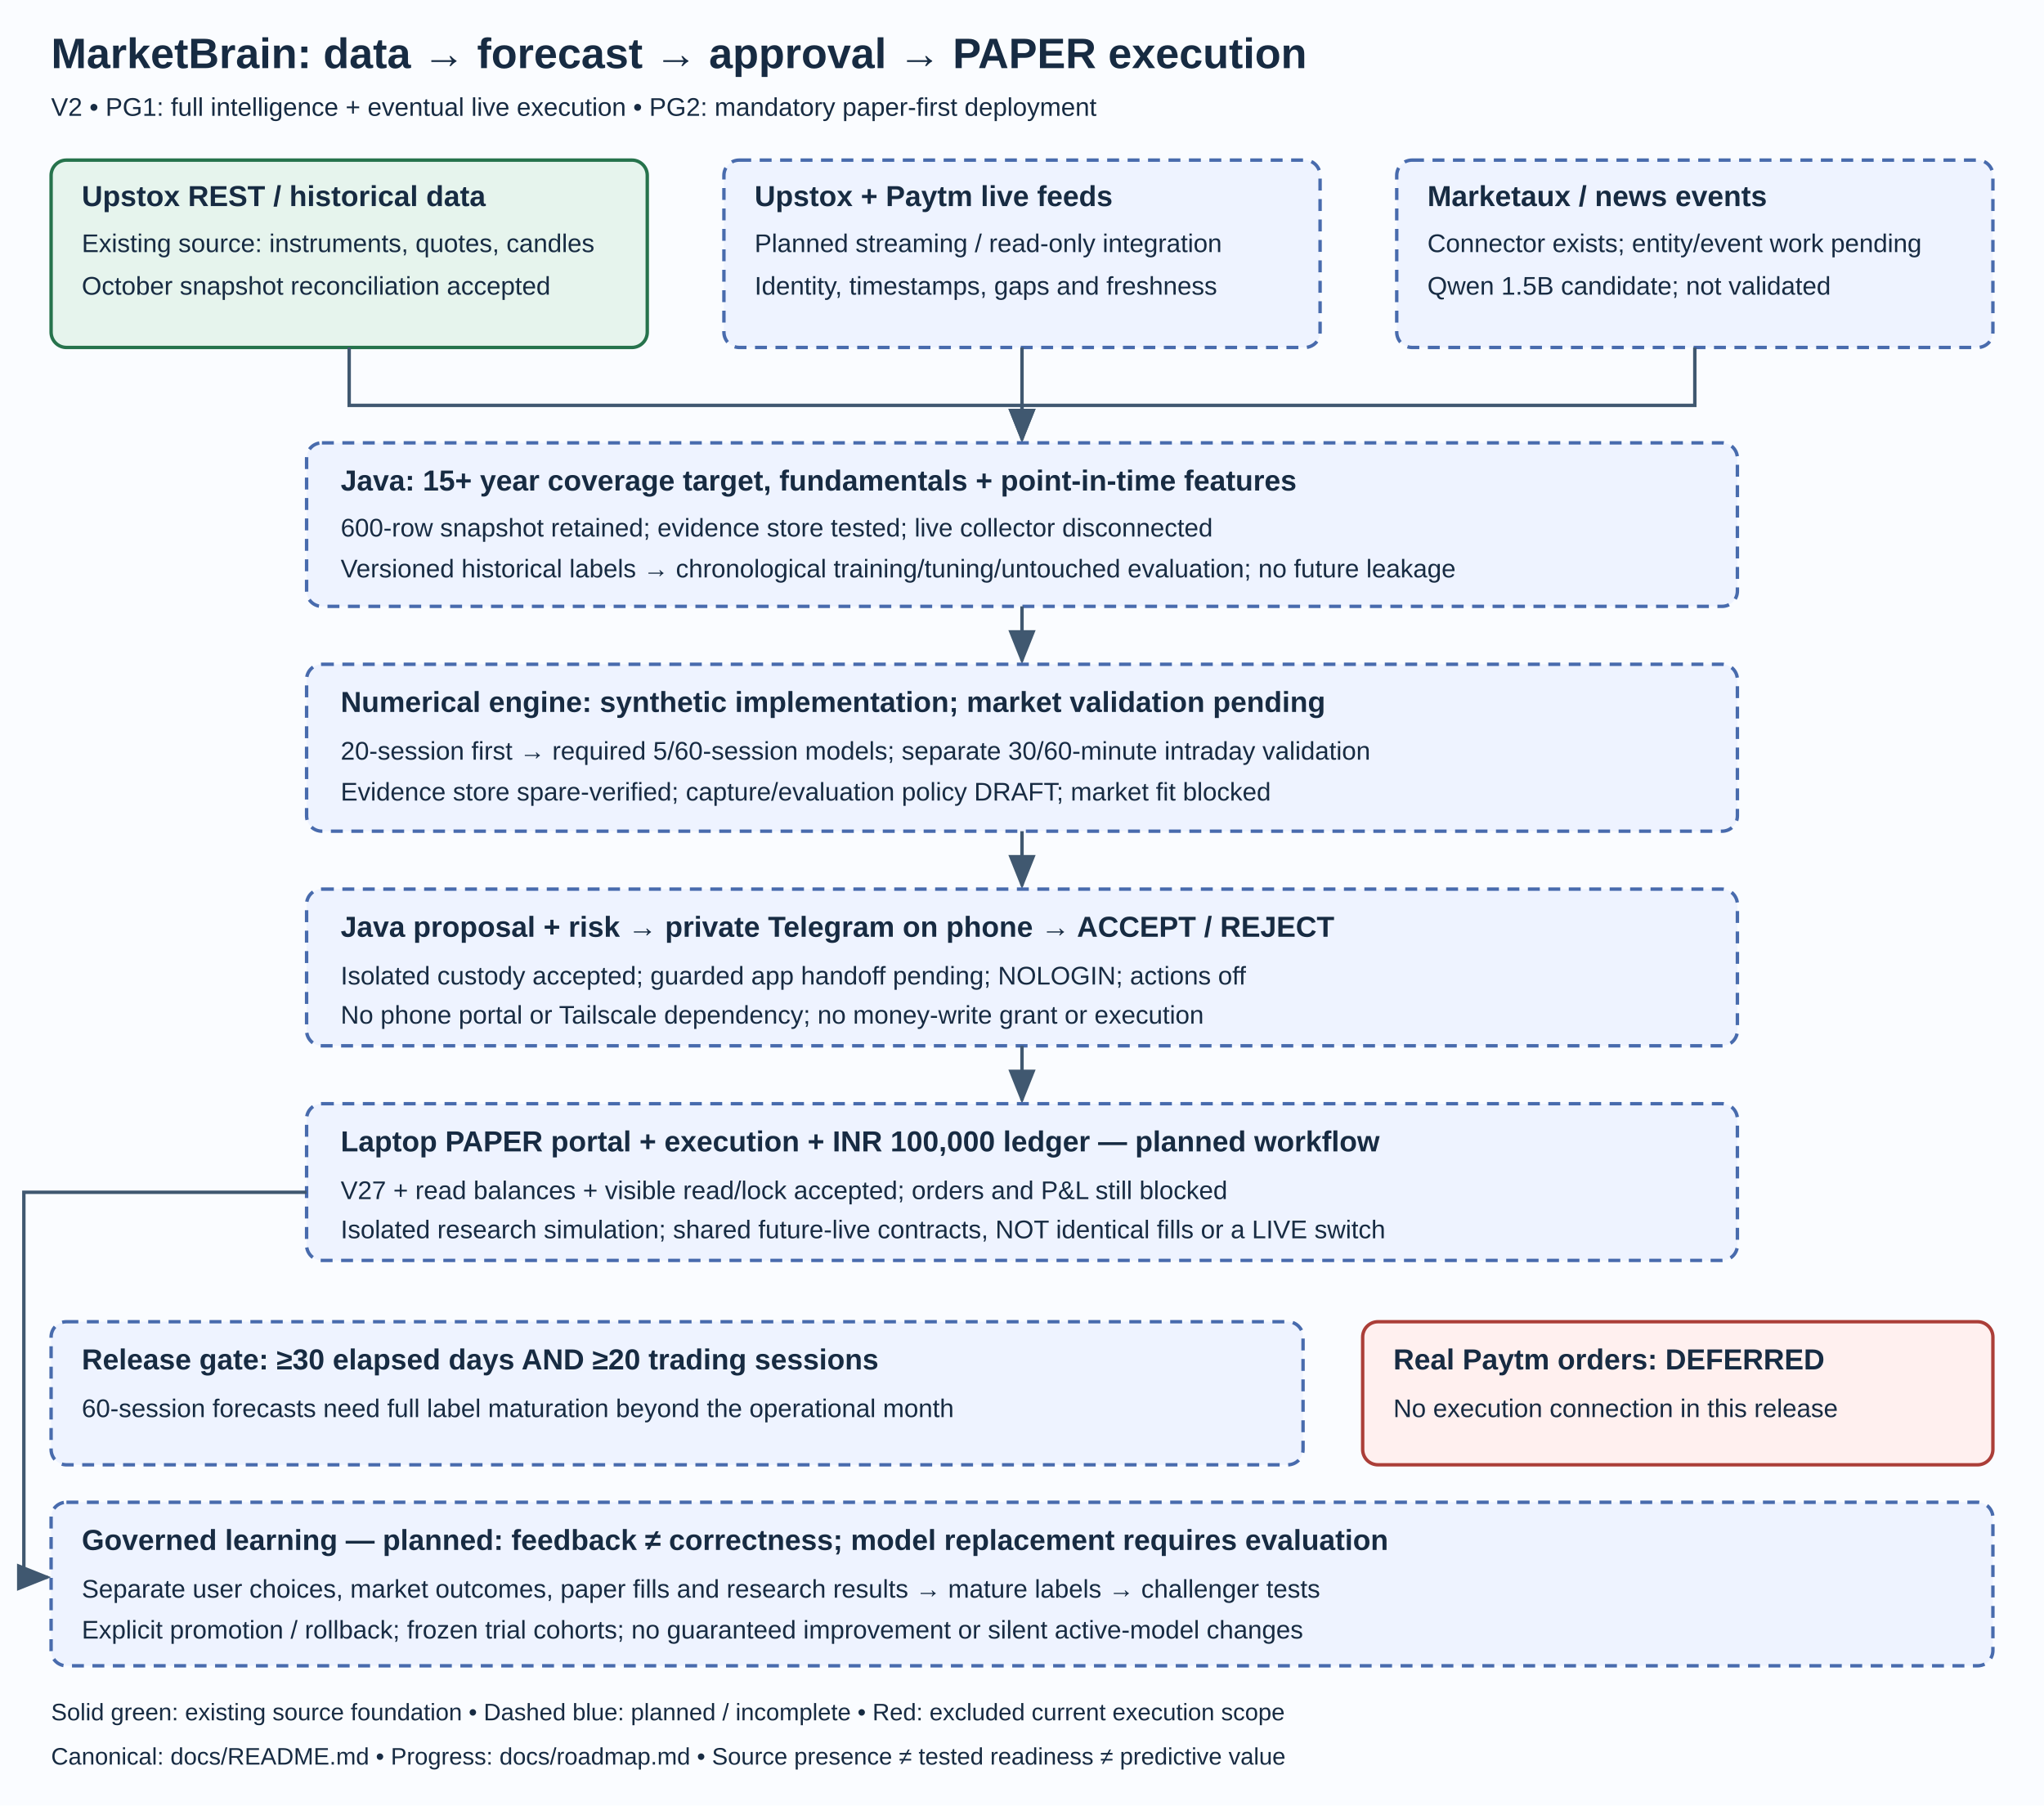
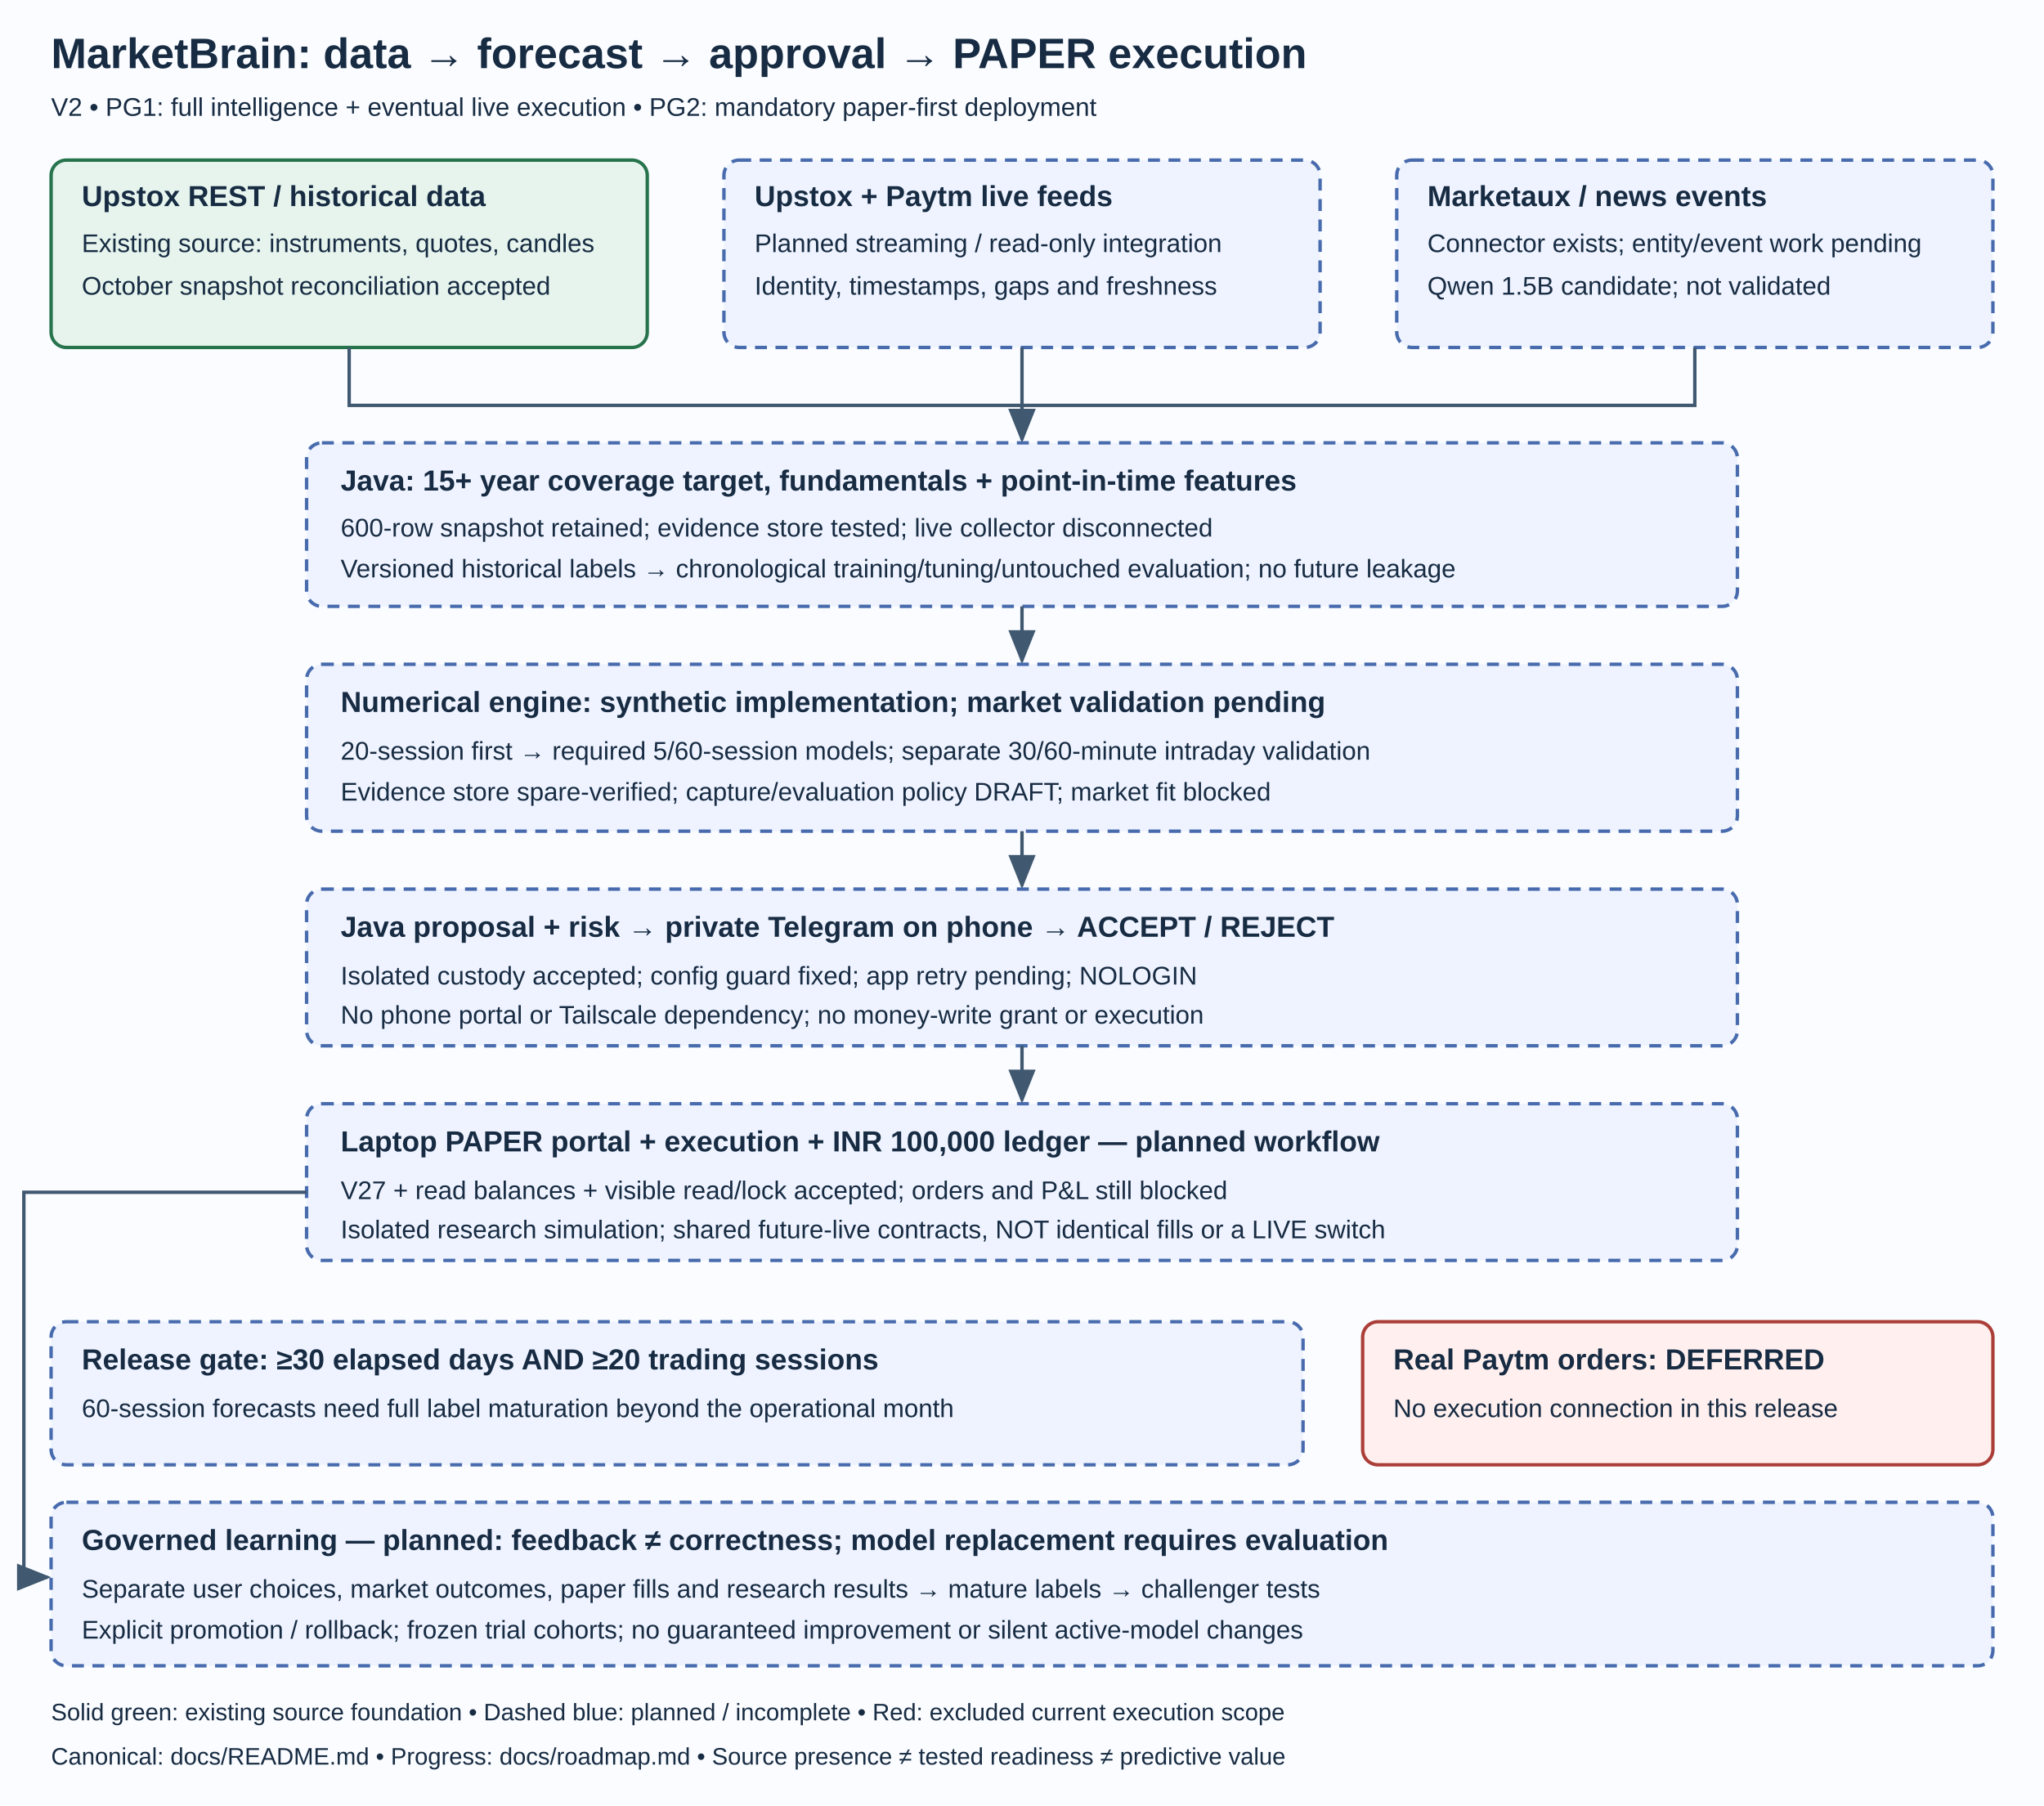
<svg xmlns="http://www.w3.org/2000/svg" width="1200" height="1060" viewBox="0 0 1200 1060" role="img" aria-labelledby="title desc">
  <defs>
    <marker id="arrow" markerWidth="10" markerHeight="8" refX="9" refY="4" orient="auto">
      <path d="M0,0 L10,4 L0,8 Z" fill="#405870" />
    </marker>
    <style>
      text { font-family: Arial, sans-serif; fill: #172b42; }
      .heading { font-size: 25px; font-weight: bold; }
      .label { font-size: 17px; font-weight: bold; }
      .body { font-size: 15px; }
      .small { font-size: 14px; }
      .existing { fill: #e6f4ed; stroke: #26734c; stroke-width: 2; }
      .planned { fill: #eef3ff; stroke: #486bad; stroke-width: 2; stroke-dasharray: 7 5; }
      .blocked { fill: #fff0ef; stroke: #ab3e38; stroke-width: 2; }
      .line { fill: none; stroke: #405870; stroke-width: 2; marker-end: url(#arrow); }
    </style>
  </defs>
  <rect width="1200" height="1060" fill="#fafcff" />
  <text x="30" y="40" class="heading">MarketBrain: data → forecast → approval → PAPER execution</text>
  <text x="30" y="68" class="body">V2 • PG1: full intelligence + eventual live execution • PG2: mandatory paper-first deployment</text>
  <rect x="30" y="94" width="350" height="110" rx="9" class="existing" />
  <text x="48" y="121" class="label">Upstox REST / historical data</text>
  <text x="48" y="148" class="body">Existing source: instruments, quotes, candles</text>
  <text x="48" y="173" class="body">October snapshot reconciliation accepted</text>
  <rect x="425" y="94" width="350" height="110" rx="9" class="planned" />
  <text x="443" y="121" class="label">Upstox + Paytm live feeds</text>
  <text x="443" y="148" class="body">Planned streaming / read-only integration</text>
  <text x="443" y="173" class="body">Identity, timestamps, gaps and freshness</text>
  <rect x="820" y="94" width="350" height="110" rx="9" class="planned" />
  <text x="838" y="121" class="label">Marketaux / news events</text>
  <text x="838" y="148" class="body">Connector exists; entity/event work pending</text>
  <text x="838" y="173" class="body">Qwen 1.5B candidate; not validated</text>
  <path d="M205 204 V238 H600 V258" class="line" />
  <path d="M600 204 V258" class="line" />
  <path d="M995 204 V238 H600" fill="none" stroke="#405870" stroke-width="2" />
  <rect x="180" y="260" width="840" height="96" rx="9" class="planned" />
  <text x="200" y="288" class="label">Java: 15+ year coverage target, fundamentals + point-in-time features</text>
  <text x="200" y="315" class="body">600-row snapshot retained; evidence store tested; live collector disconnected</text>
  <text x="200" y="339" class="body">Versioned historical labels → chronological training/tuning/untouched evaluation; no future leakage</text>
  <path d="M600 356 V388" class="line" />
  <rect x="180" y="390" width="840" height="98" rx="9" class="planned" />
  <text x="200" y="418" class="label">Numerical engine: synthetic implementation; market validation pending</text>
  <text x="200" y="446" class="body">20-session first → required 5/60-session models; separate 30/60-minute intraday validation</text>
  <text x="200" y="470" class="body">Evidence store spare-verified; capture/evaluation policy DRAFT; market fit blocked</text>
  <path d="M600 488 V520" class="line" />
  <rect x="180" y="522" width="840" height="92" rx="9" class="planned" />
  <text x="200" y="550" class="label">Java proposal + risk → private Telegram on phone → ACCEPT / REJECT</text>
-   <text x="200" y="578" class="body">Isolated custody accepted; guarded app handoff pending; NOLOGIN; actions off</text>
+   <text x="200" y="578" class="body">Isolated custody accepted; config guard fixed; app retry pending; NOLOGIN</text>
  <text x="200" y="601" class="body">No phone portal or Tailscale dependency; no money-write grant or execution</text>
  <path d="M600 614 V646" class="line" />
  <rect x="180" y="648" width="840" height="92" rx="9" class="planned" />
  <text x="200" y="676" class="label">Laptop PAPER portal + execution + INR 100,000 ledger — planned workflow</text>
  <text x="200" y="704" class="body">V27 + read balances + visible read/lock accepted; orders and P&amp;L still blocked</text>
  <text x="200" y="727" class="body">Isolated research simulation; shared future-live contracts, NOT identical fills or a LIVE switch</text>
  <rect x="30" y="776" width="735" height="84" rx="9" class="planned" />
  <text x="48" y="804" class="label">Release gate: ≥30 elapsed days AND ≥20 trading sessions</text>
  <text x="48" y="832" class="body">60-session forecasts need full label maturation beyond the operational month</text>
  <rect x="800" y="776" width="370" height="84" rx="9" class="blocked" />
  <text x="818" y="804" class="label">Real Paytm orders: DEFERRED</text>
  <text x="818" y="832" class="body">No execution connection in this release</text>
  <path d="M180 700 H14 V926 H28" class="line" />
  <rect x="30" y="882" width="1140" height="96" rx="9" class="planned" />
  <text x="48" y="910" class="label">Governed learning — planned: feedback ≠ correctness; model replacement requires evaluation</text>
  <text x="48" y="938" class="body">Separate user choices, market outcomes, paper fills and research results → mature labels → challenger tests</text>
  <text x="48" y="962" class="body">Explicit promotion / rollback; frozen trial cohorts; no guaranteed improvement or silent active-model changes</text>
  <text x="30" y="1010" class="small">Solid green: existing source foundation • Dashed blue: planned / incomplete • Red: excluded current execution scope</text>
  <text x="30" y="1036" class="small">Canonical: docs/README.md • Progress: docs/roadmap.md • Source presence ≠ tested readiness ≠ predictive value</text>
</svg>
